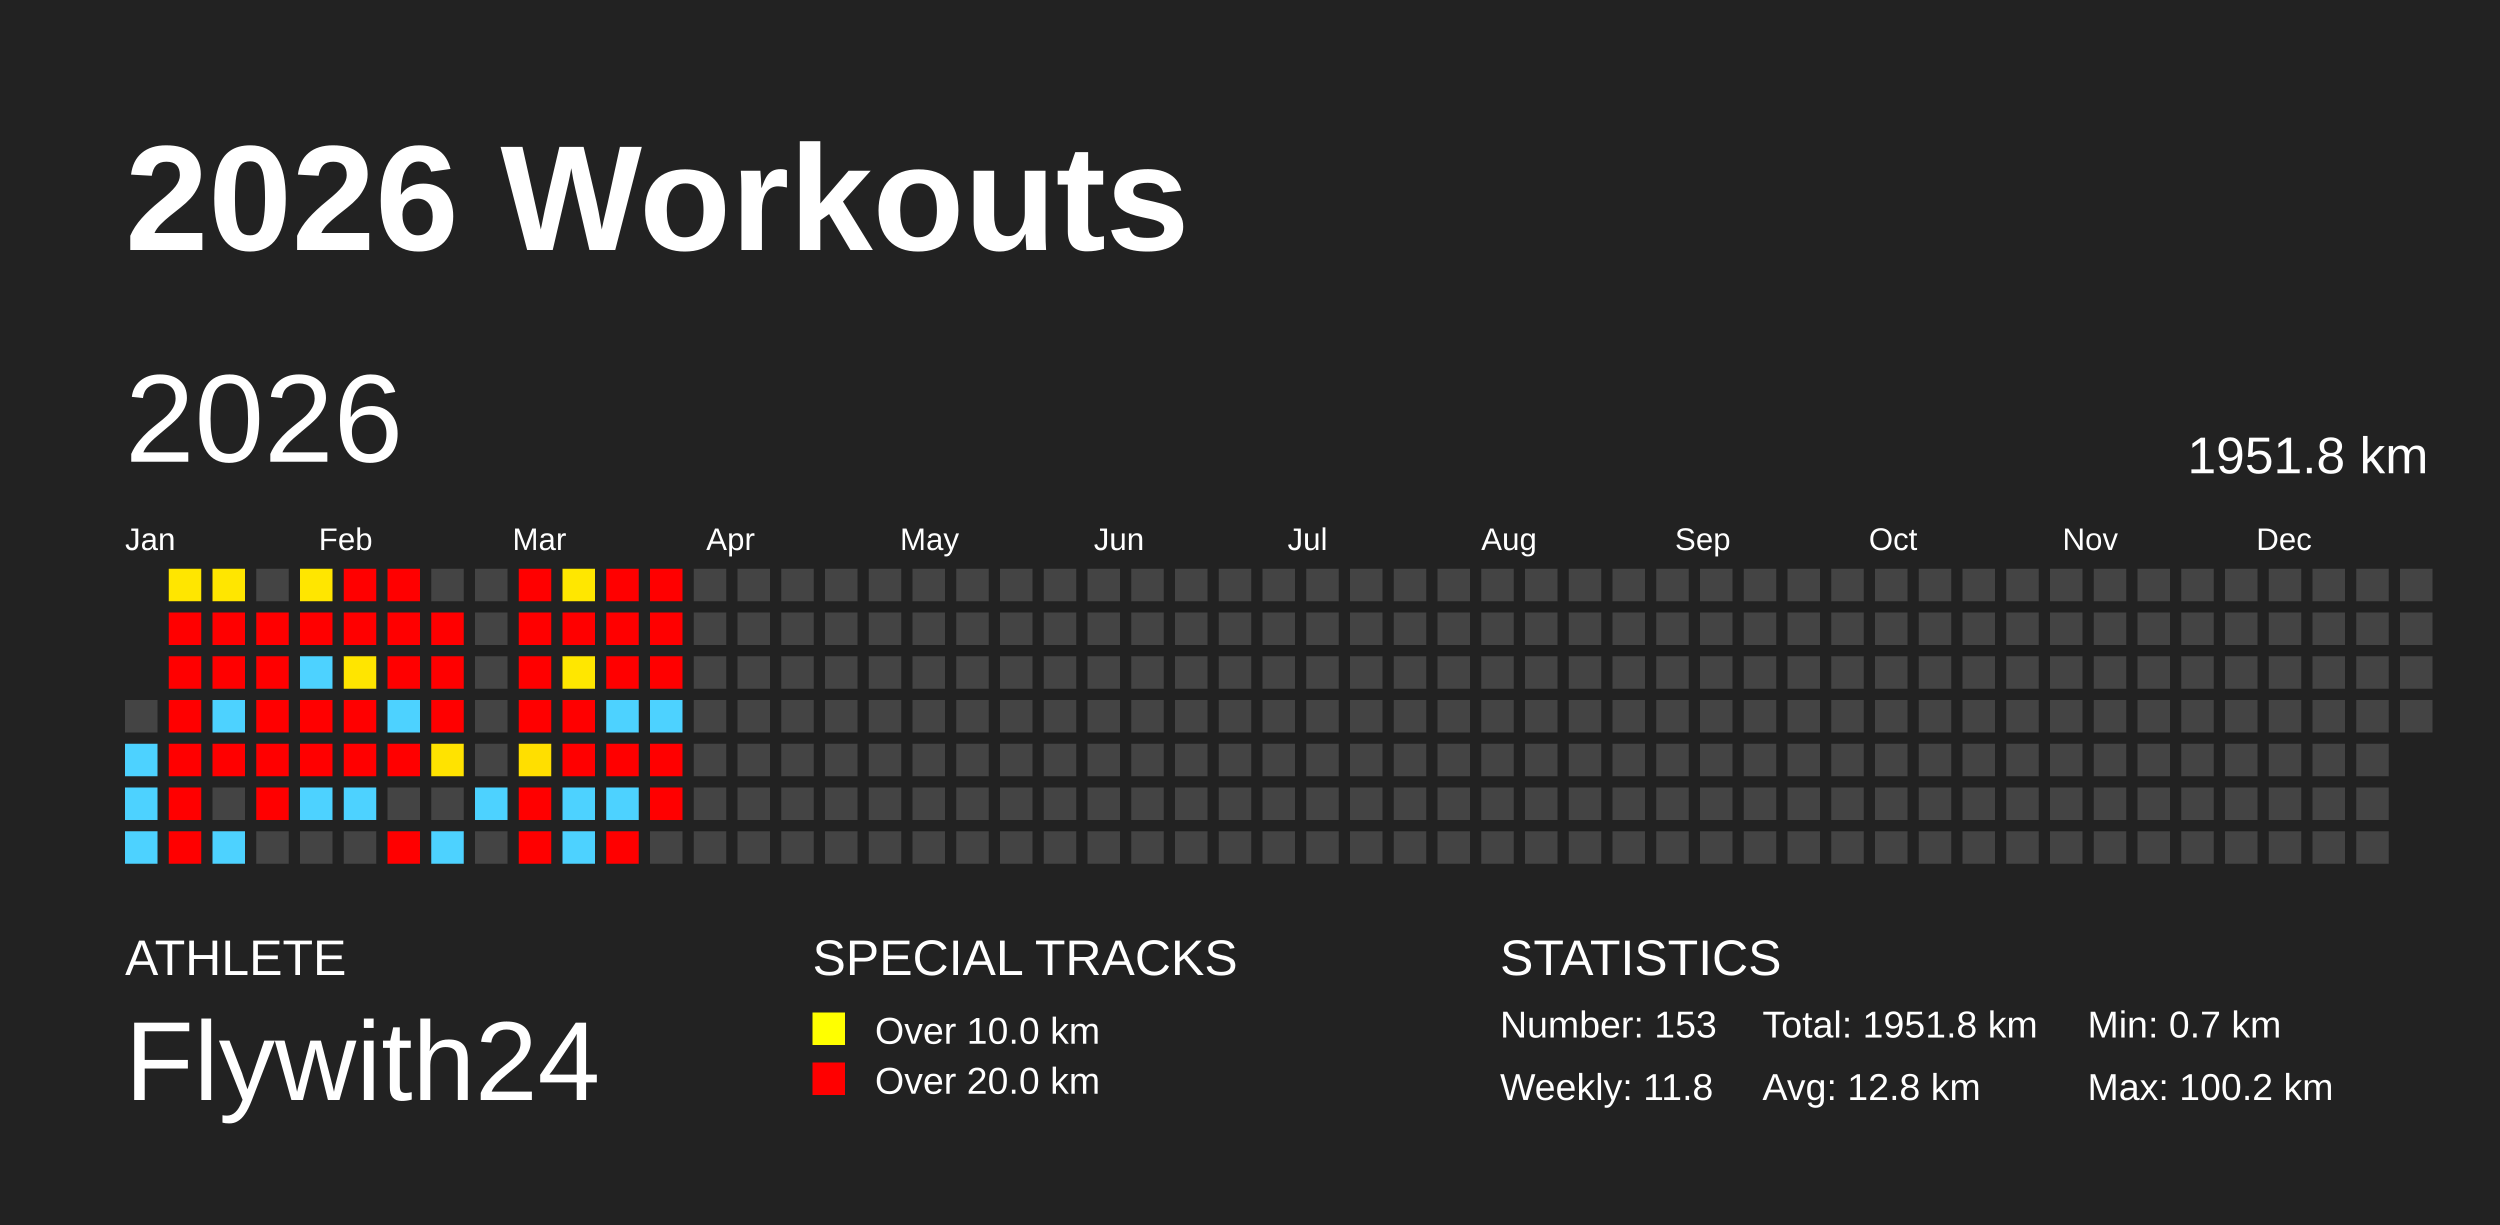
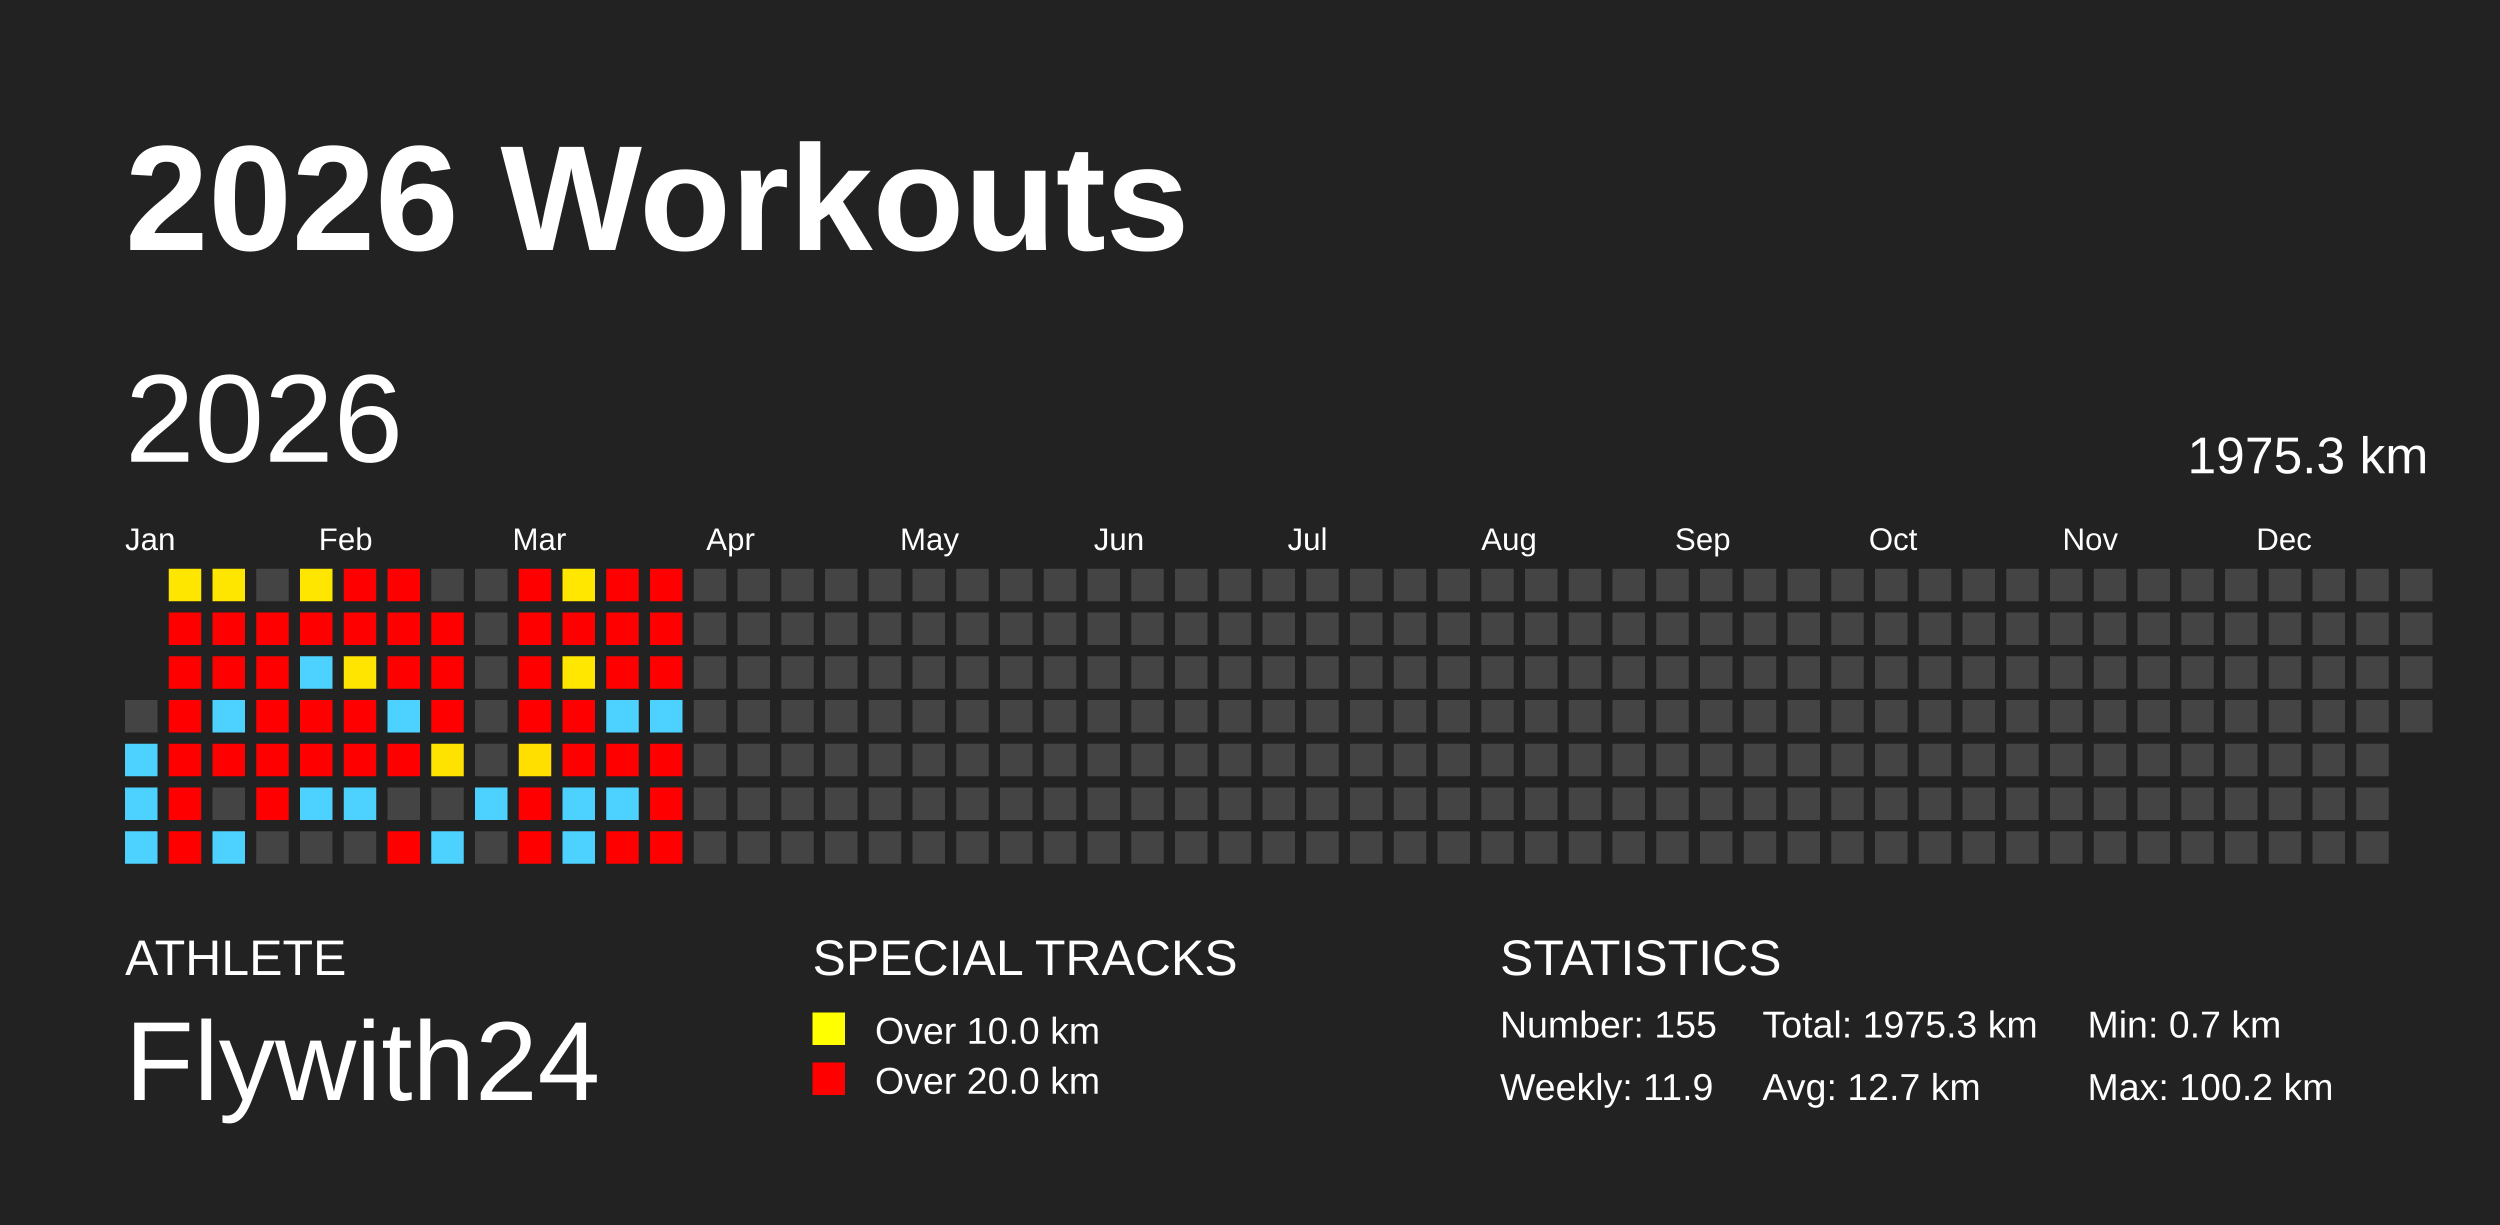
<svg xmlns="http://www.w3.org/2000/svg" baseProfile="full" height="98mm" version="1.1" viewBox="0,0,200,98" width="200mm">
  <defs />
  <rect fill="#222222" height="98" width="200" x="0" y="0" />
  <text fill="#FFFFFF" style="font-size:12px; font-family:Arial; font-weight:bold;" x="10" y="20">2026 Workouts</text>
  <text fill="#FFFFFF" style="font-size:4px; font-family:Arial" x="10" y="78">ATHLETE</text>
  <text fill="#FFFFFF" style="font-size:9px; font-family:Arial" x="10" y="88">Flywith24</text>
  <text fill="#FFFFFF" style="font-size:4px; font-family:Arial" x="65" y="78">SPECIAL TRACKS</text>
  <rect fill="yellow" height="2.6" width="2.6" x="65" y="81" />
  <text fill="#FFFFFF" style="font-size:3px; font-family:Arial" x="70" y="83.5">Over 10.0 km</text>
  <rect fill="red" height="2.6" width="2.6" x="65" y="85" />
  <text fill="#FFFFFF" style="font-size:3px; font-family:Arial" x="70" y="87.5">Over 20.0 km</text>
  <text fill="#FFFFFF" style="font-size:4px; font-family:Arial" x="120" y="78">STATISTICS</text>
-   <text fill="#FFFFFF" style="font-size:3px; font-family:Arial" x="120" y="83">Number: 153</text>
-   <text fill="#FFFFFF" style="font-size:3px; font-family:Arial" x="120" y="88">Weekly: 11.8</text>
-   <text fill="#FFFFFF" style="font-size:3px; font-family:Arial" x="141" y="83">Total: 1951.8 km</text>
-   <text fill="#FFFFFF" style="font-size:3px; font-family:Arial" x="141" y="88">Avg: 12.8 km</text>
+   <text fill="#FFFFFF" style="font-size:3px; font-family:Arial" x="120" y="83">Number: 155</text>
+   <text fill="#FFFFFF" style="font-size:3px; font-family:Arial" x="120" y="88">Weekly: 11.9</text>
+   <text fill="#FFFFFF" style="font-size:3px; font-family:Arial" x="141" y="83">Total: 1975.3 km</text>
+   <text fill="#FFFFFF" style="font-size:3px; font-family:Arial" x="141" y="88">Avg: 12.7 km</text>
  <text fill="#FFFFFF" style="font-size:3px; font-family:Arial" x="167" y="83">Min: 0.7 km</text>
  <text fill="#FFFFFF" style="font-size:3px; font-family:Arial" x="167" y="88">Max: 100.2 km</text>
  <text dominant-baseline="hanging" fill="#FFFFFF" style="font-size:10.0px; font-family:Arial;" x="10" y="30">2026</text>
-   <text dominant-baseline="hanging" fill="#FFFFFF" style="font-size:4.125px; font-family:Arial;" x="175" y="35">1951.8 km</text>
+   <text dominant-baseline="hanging" fill="#FFFFFF" style="font-size:4.125px; font-family:Arial;" x="175" y="35">1975.3 km</text>
  <text fill="#FFFFFF" style="font-size:2.5px; font-family:Arial" x="10.0" y="44">Jan</text>
  <text fill="#FFFFFF" style="font-size:2.5px; font-family:Arial" x="25.5" y="44">Feb</text>
  <text fill="#FFFFFF" style="font-size:2.5px; font-family:Arial" x="41.0" y="44">Mar</text>
  <text fill="#FFFFFF" style="font-size:2.5px; font-family:Arial" x="56.5" y="44">Apr</text>
  <text fill="#FFFFFF" style="font-size:2.5px; font-family:Arial" x="72.0" y="44">May</text>
  <text fill="#FFFFFF" style="font-size:2.5px; font-family:Arial" x="87.5" y="44">Jun</text>
  <text fill="#FFFFFF" style="font-size:2.5px; font-family:Arial" x="103.0" y="44">Jul</text>
  <text fill="#FFFFFF" style="font-size:2.5px; font-family:Arial" x="118.5" y="44">Aug</text>
  <text fill="#FFFFFF" style="font-size:2.5px; font-family:Arial" x="134.0" y="44">Sep</text>
  <text fill="#FFFFFF" style="font-size:2.5px; font-family:Arial" x="149.5" y="44">Oct</text>
  <text fill="#FFFFFF" style="font-size:2.5px; font-family:Arial" x="165.0" y="44">Nov</text>
  <text fill="#FFFFFF" style="font-size:2.5px; font-family:Arial" x="180.5" y="44">Dec</text>
  <rect fill="#444444" height="2.6" width="2.6" x="10.0" y="56.0" />
  <rect fill="#4dd2ff" height="2.6" width="2.6" x="10.0" y="59.5" />
  <rect fill="#4dd2ff" height="2.6" width="2.6" x="10.0" y="63.0" />
  <rect fill="#4dd2ff" height="2.6" width="2.6" x="10.0" y="66.5" />
  <rect fill="#ffe600" height="2.6" width="2.6" x="13.5" y="45.5" />
  <rect fill="red" height="2.6" width="2.6" x="13.5" y="49.0" />
  <rect fill="red" height="2.6" width="2.6" x="13.5" y="52.5" />
  <rect fill="red" height="2.6" width="2.6" x="13.5" y="56.0" />
  <rect fill="red" height="2.6" width="2.6" x="13.5" y="59.5" />
  <rect fill="red" height="2.6" width="2.6" x="13.5" y="63.0" />
  <rect fill="red" height="2.6" width="2.6" x="13.5" y="66.5" />
  <rect fill="#ffe600" height="2.6" width="2.6" x="17.0" y="45.5" />
  <rect fill="red" height="2.6" width="2.6" x="17.0" y="49.0" />
  <rect fill="red" height="2.6" width="2.6" x="17.0" y="52.5" />
  <rect fill="#4dd2ff" height="2.6" width="2.6" x="17.0" y="56.0" />
  <rect fill="red" height="2.6" width="2.6" x="17.0" y="59.5" />
  <rect fill="#444444" height="2.6" width="2.6" x="17.0" y="63.0" />
  <rect fill="#4dd2ff" height="2.6" width="2.6" x="17.0" y="66.5" />
  <rect fill="#444444" height="2.6" width="2.6" x="20.5" y="45.5" />
  <rect fill="red" height="2.6" width="2.6" x="20.5" y="49.0" />
  <rect fill="red" height="2.6" width="2.6" x="20.5" y="52.5" />
  <rect fill="red" height="2.6" width="2.6" x="20.5" y="56.0" />
  <rect fill="red" height="2.6" width="2.6" x="20.5" y="59.5" />
  <rect fill="red" height="2.6" width="2.6" x="20.5" y="63.0" />
  <rect fill="#444444" height="2.6" width="2.6" x="20.5" y="66.5" />
  <rect fill="#ffe600" height="2.6" width="2.6" x="24.0" y="45.5" />
  <rect fill="red" height="2.6" width="2.6" x="24.0" y="49.0" />
  <rect fill="#4dd2ff" height="2.6" width="2.6" x="24.0" y="52.5" />
  <rect fill="red" height="2.6" width="2.6" x="24.0" y="56.0" />
  <rect fill="red" height="2.6" width="2.6" x="24.0" y="59.5" />
  <rect fill="#4dd2ff" height="2.6" width="2.6" x="24.0" y="63.0" />
  <rect fill="#444444" height="2.6" width="2.6" x="24.0" y="66.5" />
  <rect fill="red" height="2.6" width="2.6" x="27.5" y="45.5" />
  <rect fill="red" height="2.6" width="2.6" x="27.5" y="49.0" />
  <rect fill="#ffe500" height="2.6" width="2.6" x="27.5" y="52.5" />
  <rect fill="red" height="2.6" width="2.6" x="27.5" y="56.0" />
  <rect fill="red" height="2.6" width="2.6" x="27.5" y="59.5" />
  <rect fill="#4dd2ff" height="2.6" width="2.6" x="27.5" y="63.0" />
  <rect fill="#444444" height="2.6" width="2.6" x="27.5" y="66.5" />
  <rect fill="red" height="2.6" width="2.6" x="31.0" y="45.5" />
  <rect fill="red" height="2.6" width="2.6" x="31.0" y="49.0" />
  <rect fill="red" height="2.6" width="2.6" x="31.0" y="52.5" />
  <rect fill="#4dd2ff" height="2.6" width="2.6" x="31.0" y="56.0" />
  <rect fill="red" height="2.6" width="2.6" x="31.0" y="59.5" />
  <rect fill="#444444" height="2.6" width="2.6" x="31.0" y="63.0" />
  <rect fill="red" height="2.6" width="2.6" x="31.0" y="66.5" />
  <rect fill="#444444" height="2.6" width="2.6" x="34.5" y="45.5" />
  <rect fill="red" height="2.6" width="2.6" x="34.5" y="49.0" />
  <rect fill="red" height="2.6" width="2.6" x="34.5" y="52.5" />
  <rect fill="red" height="2.6" width="2.6" x="34.5" y="56.0" />
  <rect fill="#ffe300" height="2.6" width="2.6" x="34.5" y="59.5" />
  <rect fill="#444444" height="2.6" width="2.6" x="34.5" y="63.0" />
  <rect fill="#4dd2ff" height="2.6" width="2.6" x="34.5" y="66.5" />
  <rect fill="#444444" height="2.6" width="2.6" x="38.0" y="45.5" />
  <rect fill="#444444" height="2.6" width="2.6" x="38.0" y="49.0" />
  <rect fill="#444444" height="2.6" width="2.6" x="38.0" y="52.5" />
  <rect fill="#444444" height="2.6" width="2.6" x="38.0" y="56.0" />
  <rect fill="#444444" height="2.6" width="2.6" x="38.0" y="59.5" />
  <rect fill="#4dd2ff" height="2.6" width="2.6" x="38.0" y="63.0" />
  <rect fill="#444444" height="2.6" width="2.6" x="38.0" y="66.5" />
  <rect fill="red" height="2.6" width="2.6" x="41.5" y="45.5" />
  <rect fill="red" height="2.6" width="2.6" x="41.5" y="49.0" />
  <rect fill="red" height="2.6" width="2.6" x="41.5" y="52.5" />
  <rect fill="red" height="2.6" width="2.6" x="41.5" y="56.0" />
  <rect fill="#ffdf00" height="2.6" width="2.6" x="41.5" y="59.5" />
  <rect fill="red" height="2.6" width="2.6" x="41.5" y="63.0" />
  <rect fill="red" height="2.6" width="2.6" x="41.5" y="66.5" />
  <rect fill="#ffe700" height="2.6" width="2.6" x="45.0" y="45.5" />
  <rect fill="red" height="2.6" width="2.6" x="45.0" y="49.0" />
  <rect fill="#ffe700" height="2.6" width="2.6" x="45.0" y="52.5" />
  <rect fill="red" height="2.6" width="2.6" x="45.0" y="56.0" />
  <rect fill="red" height="2.6" width="2.6" x="45.0" y="59.5" />
  <rect fill="#4dd2ff" height="2.6" width="2.6" x="45.0" y="63.0" />
  <rect fill="#4dd2ff" height="2.6" width="2.6" x="45.0" y="66.5" />
  <rect fill="red" height="2.6" width="2.6" x="48.5" y="45.5" />
  <rect fill="red" height="2.6" width="2.6" x="48.5" y="49.0" />
  <rect fill="red" height="2.6" width="2.6" x="48.5" y="52.5" />
  <rect fill="#4dd2ff" height="2.6" width="2.6" x="48.5" y="56.0" />
  <rect fill="red" height="2.6" width="2.6" x="48.5" y="59.5" />
  <rect fill="#4dd2ff" height="2.6" width="2.6" x="48.5" y="63.0" />
  <rect fill="red" height="2.6" width="2.6" x="48.5" y="66.5" />
  <rect fill="red" height="2.6" width="2.6" x="52.0" y="45.5" />
  <rect fill="red" height="2.6" width="2.6" x="52.0" y="49.0" />
  <rect fill="red" height="2.6" width="2.6" x="52.0" y="52.5" />
  <rect fill="#4dd2ff" height="2.6" width="2.6" x="52.0" y="56.0" />
  <rect fill="red" height="2.6" width="2.6" x="52.0" y="59.5" />
  <rect fill="red" height="2.6" width="2.6" x="52.0" y="63.0" />
-   <rect fill="#444444" height="2.6" width="2.6" x="52.0" y="66.5" />
+   <rect fill="red" height="2.6" width="2.6" x="52.0" y="66.5" />
  <rect fill="#444444" height="2.6" width="2.6" x="55.5" y="45.5" />
  <rect fill="#444444" height="2.6" width="2.6" x="55.5" y="49.0" />
  <rect fill="#444444" height="2.6" width="2.6" x="55.5" y="52.5" />
  <rect fill="#444444" height="2.6" width="2.6" x="55.5" y="56.0" />
  <rect fill="#444444" height="2.6" width="2.6" x="55.5" y="59.5" />
  <rect fill="#444444" height="2.6" width="2.6" x="55.5" y="63.0" />
  <rect fill="#444444" height="2.6" width="2.6" x="55.5" y="66.5" />
  <rect fill="#444444" height="2.6" width="2.6" x="59.0" y="45.5" />
  <rect fill="#444444" height="2.6" width="2.6" x="59.0" y="49.0" />
  <rect fill="#444444" height="2.6" width="2.6" x="59.0" y="52.5" />
  <rect fill="#444444" height="2.6" width="2.6" x="59.0" y="56.0" />
  <rect fill="#444444" height="2.6" width="2.6" x="59.0" y="59.5" />
  <rect fill="#444444" height="2.6" width="2.6" x="59.0" y="63.0" />
  <rect fill="#444444" height="2.6" width="2.6" x="59.0" y="66.5" />
  <rect fill="#444444" height="2.6" width="2.6" x="62.5" y="45.5" />
  <rect fill="#444444" height="2.6" width="2.6" x="62.5" y="49.0" />
  <rect fill="#444444" height="2.6" width="2.6" x="62.5" y="52.5" />
  <rect fill="#444444" height="2.6" width="2.6" x="62.5" y="56.0" />
  <rect fill="#444444" height="2.6" width="2.6" x="62.5" y="59.5" />
  <rect fill="#444444" height="2.6" width="2.6" x="62.5" y="63.0" />
  <rect fill="#444444" height="2.6" width="2.6" x="62.5" y="66.5" />
  <rect fill="#444444" height="2.6" width="2.6" x="66.0" y="45.5" />
  <rect fill="#444444" height="2.6" width="2.6" x="66.0" y="49.0" />
  <rect fill="#444444" height="2.6" width="2.6" x="66.0" y="52.5" />
  <rect fill="#444444" height="2.6" width="2.6" x="66.0" y="56.0" />
  <rect fill="#444444" height="2.6" width="2.6" x="66.0" y="59.5" />
  <rect fill="#444444" height="2.6" width="2.6" x="66.0" y="63.0" />
  <rect fill="#444444" height="2.6" width="2.6" x="66.0" y="66.5" />
  <rect fill="#444444" height="2.6" width="2.6" x="69.5" y="45.5" />
  <rect fill="#444444" height="2.6" width="2.6" x="69.5" y="49.0" />
  <rect fill="#444444" height="2.6" width="2.6" x="69.5" y="52.5" />
  <rect fill="#444444" height="2.6" width="2.6" x="69.5" y="56.0" />
  <rect fill="#444444" height="2.6" width="2.6" x="69.5" y="59.5" />
  <rect fill="#444444" height="2.6" width="2.6" x="69.5" y="63.0" />
  <rect fill="#444444" height="2.6" width="2.6" x="69.5" y="66.5" />
  <rect fill="#444444" height="2.6" width="2.6" x="73.0" y="45.5" />
  <rect fill="#444444" height="2.6" width="2.6" x="73.0" y="49.0" />
  <rect fill="#444444" height="2.6" width="2.6" x="73.0" y="52.5" />
  <rect fill="#444444" height="2.6" width="2.6" x="73.0" y="56.0" />
  <rect fill="#444444" height="2.6" width="2.6" x="73.0" y="59.5" />
  <rect fill="#444444" height="2.6" width="2.6" x="73.0" y="63.0" />
  <rect fill="#444444" height="2.6" width="2.6" x="73.0" y="66.5" />
  <rect fill="#444444" height="2.6" width="2.6" x="76.5" y="45.5" />
  <rect fill="#444444" height="2.6" width="2.6" x="76.5" y="49.0" />
  <rect fill="#444444" height="2.6" width="2.6" x="76.5" y="52.5" />
  <rect fill="#444444" height="2.6" width="2.6" x="76.5" y="56.0" />
  <rect fill="#444444" height="2.6" width="2.6" x="76.5" y="59.5" />
  <rect fill="#444444" height="2.6" width="2.6" x="76.5" y="63.0" />
  <rect fill="#444444" height="2.6" width="2.6" x="76.5" y="66.5" />
  <rect fill="#444444" height="2.6" width="2.6" x="80.0" y="45.5" />
  <rect fill="#444444" height="2.6" width="2.6" x="80.0" y="49.0" />
  <rect fill="#444444" height="2.6" width="2.6" x="80.0" y="52.5" />
  <rect fill="#444444" height="2.6" width="2.6" x="80.0" y="56.0" />
  <rect fill="#444444" height="2.6" width="2.6" x="80.0" y="59.5" />
  <rect fill="#444444" height="2.6" width="2.6" x="80.0" y="63.0" />
  <rect fill="#444444" height="2.6" width="2.6" x="80.0" y="66.5" />
  <rect fill="#444444" height="2.6" width="2.6" x="83.5" y="45.5" />
  <rect fill="#444444" height="2.6" width="2.6" x="83.5" y="49.0" />
  <rect fill="#444444" height="2.6" width="2.6" x="83.5" y="52.5" />
  <rect fill="#444444" height="2.6" width="2.6" x="83.5" y="56.0" />
  <rect fill="#444444" height="2.6" width="2.6" x="83.5" y="59.5" />
  <rect fill="#444444" height="2.6" width="2.6" x="83.5" y="63.0" />
  <rect fill="#444444" height="2.6" width="2.6" x="83.5" y="66.5" />
  <rect fill="#444444" height="2.6" width="2.6" x="87.0" y="45.5" />
  <rect fill="#444444" height="2.6" width="2.6" x="87.0" y="49.0" />
  <rect fill="#444444" height="2.6" width="2.6" x="87.0" y="52.5" />
  <rect fill="#444444" height="2.6" width="2.6" x="87.0" y="56.0" />
  <rect fill="#444444" height="2.6" width="2.6" x="87.0" y="59.5" />
  <rect fill="#444444" height="2.6" width="2.6" x="87.0" y="63.0" />
  <rect fill="#444444" height="2.6" width="2.6" x="87.0" y="66.5" />
  <rect fill="#444444" height="2.6" width="2.6" x="90.5" y="45.5" />
  <rect fill="#444444" height="2.6" width="2.6" x="90.5" y="49.0" />
  <rect fill="#444444" height="2.6" width="2.6" x="90.5" y="52.5" />
  <rect fill="#444444" height="2.6" width="2.6" x="90.5" y="56.0" />
  <rect fill="#444444" height="2.6" width="2.6" x="90.5" y="59.5" />
  <rect fill="#444444" height="2.6" width="2.6" x="90.5" y="63.0" />
  <rect fill="#444444" height="2.6" width="2.6" x="90.5" y="66.5" />
  <rect fill="#444444" height="2.6" width="2.6" x="94.0" y="45.5" />
  <rect fill="#444444" height="2.6" width="2.6" x="94.0" y="49.0" />
  <rect fill="#444444" height="2.6" width="2.6" x="94.0" y="52.5" />
  <rect fill="#444444" height="2.6" width="2.6" x="94.0" y="56.0" />
  <rect fill="#444444" height="2.6" width="2.6" x="94.0" y="59.5" />
  <rect fill="#444444" height="2.6" width="2.6" x="94.0" y="63.0" />
  <rect fill="#444444" height="2.6" width="2.6" x="94.0" y="66.5" />
  <rect fill="#444444" height="2.6" width="2.6" x="97.5" y="45.5" />
  <rect fill="#444444" height="2.6" width="2.6" x="97.5" y="49.0" />
  <rect fill="#444444" height="2.6" width="2.6" x="97.5" y="52.5" />
  <rect fill="#444444" height="2.6" width="2.6" x="97.5" y="56.0" />
  <rect fill="#444444" height="2.6" width="2.6" x="97.5" y="59.5" />
  <rect fill="#444444" height="2.6" width="2.6" x="97.5" y="63.0" />
  <rect fill="#444444" height="2.6" width="2.6" x="97.5" y="66.5" />
  <rect fill="#444444" height="2.6" width="2.6" x="101.0" y="45.5" />
  <rect fill="#444444" height="2.6" width="2.6" x="101.0" y="49.0" />
  <rect fill="#444444" height="2.6" width="2.6" x="101.0" y="52.5" />
  <rect fill="#444444" height="2.6" width="2.6" x="101.0" y="56.0" />
  <rect fill="#444444" height="2.6" width="2.6" x="101.0" y="59.5" />
  <rect fill="#444444" height="2.6" width="2.6" x="101.0" y="63.0" />
  <rect fill="#444444" height="2.6" width="2.6" x="101.0" y="66.5" />
  <rect fill="#444444" height="2.6" width="2.6" x="104.5" y="45.5" />
  <rect fill="#444444" height="2.6" width="2.6" x="104.5" y="49.0" />
  <rect fill="#444444" height="2.6" width="2.6" x="104.5" y="52.5" />
  <rect fill="#444444" height="2.6" width="2.6" x="104.5" y="56.0" />
  <rect fill="#444444" height="2.6" width="2.6" x="104.5" y="59.5" />
  <rect fill="#444444" height="2.6" width="2.6" x="104.5" y="63.0" />
  <rect fill="#444444" height="2.6" width="2.6" x="104.5" y="66.5" />
  <rect fill="#444444" height="2.6" width="2.6" x="108.0" y="45.5" />
  <rect fill="#444444" height="2.6" width="2.6" x="108.0" y="49.0" />
  <rect fill="#444444" height="2.6" width="2.6" x="108.0" y="52.5" />
  <rect fill="#444444" height="2.6" width="2.6" x="108.0" y="56.0" />
  <rect fill="#444444" height="2.6" width="2.6" x="108.0" y="59.5" />
  <rect fill="#444444" height="2.6" width="2.6" x="108.0" y="63.0" />
  <rect fill="#444444" height="2.6" width="2.6" x="108.0" y="66.5" />
  <rect fill="#444444" height="2.6" width="2.6" x="111.5" y="45.5" />
  <rect fill="#444444" height="2.6" width="2.6" x="111.5" y="49.0" />
  <rect fill="#444444" height="2.6" width="2.6" x="111.5" y="52.5" />
  <rect fill="#444444" height="2.6" width="2.6" x="111.5" y="56.0" />
  <rect fill="#444444" height="2.6" width="2.6" x="111.5" y="59.5" />
  <rect fill="#444444" height="2.6" width="2.6" x="111.5" y="63.0" />
  <rect fill="#444444" height="2.6" width="2.6" x="111.5" y="66.5" />
  <rect fill="#444444" height="2.6" width="2.6" x="115.0" y="45.5" />
  <rect fill="#444444" height="2.6" width="2.6" x="115.0" y="49.0" />
  <rect fill="#444444" height="2.6" width="2.6" x="115.0" y="52.5" />
  <rect fill="#444444" height="2.6" width="2.6" x="115.0" y="56.0" />
  <rect fill="#444444" height="2.6" width="2.6" x="115.0" y="59.5" />
  <rect fill="#444444" height="2.6" width="2.6" x="115.0" y="63.0" />
  <rect fill="#444444" height="2.6" width="2.6" x="115.0" y="66.5" />
  <rect fill="#444444" height="2.6" width="2.6" x="118.5" y="45.5" />
  <rect fill="#444444" height="2.6" width="2.6" x="118.5" y="49.0" />
  <rect fill="#444444" height="2.6" width="2.6" x="118.5" y="52.5" />
  <rect fill="#444444" height="2.6" width="2.6" x="118.5" y="56.0" />
  <rect fill="#444444" height="2.6" width="2.6" x="118.5" y="59.5" />
  <rect fill="#444444" height="2.6" width="2.6" x="118.5" y="63.0" />
  <rect fill="#444444" height="2.6" width="2.6" x="118.5" y="66.5" />
  <rect fill="#444444" height="2.6" width="2.6" x="122.0" y="45.5" />
  <rect fill="#444444" height="2.6" width="2.6" x="122.0" y="49.0" />
  <rect fill="#444444" height="2.6" width="2.6" x="122.0" y="52.5" />
  <rect fill="#444444" height="2.6" width="2.6" x="122.0" y="56.0" />
  <rect fill="#444444" height="2.6" width="2.6" x="122.0" y="59.5" />
  <rect fill="#444444" height="2.6" width="2.6" x="122.0" y="63.0" />
  <rect fill="#444444" height="2.6" width="2.6" x="122.0" y="66.5" />
  <rect fill="#444444" height="2.6" width="2.6" x="125.5" y="45.5" />
  <rect fill="#444444" height="2.6" width="2.6" x="125.5" y="49.0" />
  <rect fill="#444444" height="2.6" width="2.6" x="125.5" y="52.5" />
  <rect fill="#444444" height="2.6" width="2.6" x="125.5" y="56.0" />
  <rect fill="#444444" height="2.6" width="2.6" x="125.5" y="59.5" />
  <rect fill="#444444" height="2.6" width="2.6" x="125.5" y="63.0" />
  <rect fill="#444444" height="2.6" width="2.6" x="125.5" y="66.5" />
  <rect fill="#444444" height="2.6" width="2.6" x="129.0" y="45.5" />
  <rect fill="#444444" height="2.6" width="2.6" x="129.0" y="49.0" />
  <rect fill="#444444" height="2.6" width="2.6" x="129.0" y="52.5" />
  <rect fill="#444444" height="2.6" width="2.6" x="129.0" y="56.0" />
  <rect fill="#444444" height="2.6" width="2.6" x="129.0" y="59.5" />
  <rect fill="#444444" height="2.6" width="2.6" x="129.0" y="63.0" />
  <rect fill="#444444" height="2.6" width="2.6" x="129.0" y="66.5" />
  <rect fill="#444444" height="2.6" width="2.6" x="132.5" y="45.5" />
  <rect fill="#444444" height="2.6" width="2.6" x="132.5" y="49.0" />
  <rect fill="#444444" height="2.6" width="2.6" x="132.5" y="52.5" />
  <rect fill="#444444" height="2.6" width="2.6" x="132.5" y="56.0" />
  <rect fill="#444444" height="2.6" width="2.6" x="132.5" y="59.5" />
  <rect fill="#444444" height="2.6" width="2.6" x="132.5" y="63.0" />
  <rect fill="#444444" height="2.6" width="2.6" x="132.5" y="66.5" />
  <rect fill="#444444" height="2.6" width="2.6" x="136.0" y="45.5" />
  <rect fill="#444444" height="2.6" width="2.6" x="136.0" y="49.0" />
  <rect fill="#444444" height="2.6" width="2.6" x="136.0" y="52.5" />
  <rect fill="#444444" height="2.6" width="2.6" x="136.0" y="56.0" />
  <rect fill="#444444" height="2.6" width="2.6" x="136.0" y="59.5" />
  <rect fill="#444444" height="2.6" width="2.6" x="136.0" y="63.0" />
  <rect fill="#444444" height="2.6" width="2.6" x="136.0" y="66.5" />
  <rect fill="#444444" height="2.6" width="2.6" x="139.5" y="45.5" />
  <rect fill="#444444" height="2.6" width="2.6" x="139.5" y="49.0" />
  <rect fill="#444444" height="2.6" width="2.6" x="139.5" y="52.5" />
  <rect fill="#444444" height="2.6" width="2.6" x="139.5" y="56.0" />
  <rect fill="#444444" height="2.6" width="2.6" x="139.5" y="59.5" />
  <rect fill="#444444" height="2.6" width="2.6" x="139.5" y="63.0" />
  <rect fill="#444444" height="2.6" width="2.6" x="139.5" y="66.5" />
  <rect fill="#444444" height="2.6" width="2.6" x="143.0" y="45.5" />
  <rect fill="#444444" height="2.6" width="2.6" x="143.0" y="49.0" />
  <rect fill="#444444" height="2.6" width="2.6" x="143.0" y="52.5" />
  <rect fill="#444444" height="2.6" width="2.6" x="143.0" y="56.0" />
  <rect fill="#444444" height="2.6" width="2.6" x="143.0" y="59.5" />
  <rect fill="#444444" height="2.6" width="2.6" x="143.0" y="63.0" />
  <rect fill="#444444" height="2.6" width="2.6" x="143.0" y="66.5" />
  <rect fill="#444444" height="2.6" width="2.6" x="146.5" y="45.5" />
  <rect fill="#444444" height="2.6" width="2.6" x="146.5" y="49.0" />
  <rect fill="#444444" height="2.6" width="2.6" x="146.5" y="52.5" />
  <rect fill="#444444" height="2.6" width="2.6" x="146.5" y="56.0" />
  <rect fill="#444444" height="2.6" width="2.6" x="146.5" y="59.5" />
  <rect fill="#444444" height="2.6" width="2.6" x="146.5" y="63.0" />
  <rect fill="#444444" height="2.6" width="2.6" x="146.5" y="66.5" />
  <rect fill="#444444" height="2.6" width="2.6" x="150.0" y="45.5" />
  <rect fill="#444444" height="2.6" width="2.6" x="150.0" y="49.0" />
  <rect fill="#444444" height="2.6" width="2.6" x="150.0" y="52.5" />
  <rect fill="#444444" height="2.6" width="2.6" x="150.0" y="56.0" />
  <rect fill="#444444" height="2.6" width="2.6" x="150.0" y="59.5" />
  <rect fill="#444444" height="2.6" width="2.6" x="150.0" y="63.0" />
  <rect fill="#444444" height="2.6" width="2.6" x="150.0" y="66.5" />
  <rect fill="#444444" height="2.6" width="2.6" x="153.5" y="45.5" />
  <rect fill="#444444" height="2.6" width="2.6" x="153.5" y="49.0" />
  <rect fill="#444444" height="2.6" width="2.6" x="153.5" y="52.5" />
  <rect fill="#444444" height="2.6" width="2.6" x="153.5" y="56.0" />
  <rect fill="#444444" height="2.6" width="2.6" x="153.5" y="59.5" />
  <rect fill="#444444" height="2.6" width="2.6" x="153.5" y="63.0" />
  <rect fill="#444444" height="2.6" width="2.6" x="153.5" y="66.5" />
  <rect fill="#444444" height="2.6" width="2.6" x="157.0" y="45.5" />
  <rect fill="#444444" height="2.6" width="2.6" x="157.0" y="49.0" />
  <rect fill="#444444" height="2.6" width="2.6" x="157.0" y="52.5" />
  <rect fill="#444444" height="2.6" width="2.6" x="157.0" y="56.0" />
  <rect fill="#444444" height="2.6" width="2.6" x="157.0" y="59.5" />
  <rect fill="#444444" height="2.6" width="2.6" x="157.0" y="63.0" />
  <rect fill="#444444" height="2.6" width="2.6" x="157.0" y="66.5" />
  <rect fill="#444444" height="2.6" width="2.6" x="160.5" y="45.5" />
  <rect fill="#444444" height="2.6" width="2.6" x="160.5" y="49.0" />
  <rect fill="#444444" height="2.6" width="2.6" x="160.5" y="52.5" />
  <rect fill="#444444" height="2.6" width="2.6" x="160.5" y="56.0" />
  <rect fill="#444444" height="2.6" width="2.6" x="160.5" y="59.5" />
  <rect fill="#444444" height="2.6" width="2.6" x="160.5" y="63.0" />
  <rect fill="#444444" height="2.6" width="2.6" x="160.5" y="66.5" />
  <rect fill="#444444" height="2.6" width="2.6" x="164.0" y="45.5" />
  <rect fill="#444444" height="2.6" width="2.6" x="164.0" y="49.0" />
  <rect fill="#444444" height="2.6" width="2.6" x="164.0" y="52.5" />
  <rect fill="#444444" height="2.6" width="2.6" x="164.0" y="56.0" />
  <rect fill="#444444" height="2.6" width="2.6" x="164.0" y="59.5" />
  <rect fill="#444444" height="2.6" width="2.6" x="164.0" y="63.0" />
  <rect fill="#444444" height="2.6" width="2.6" x="164.0" y="66.5" />
  <rect fill="#444444" height="2.6" width="2.6" x="167.5" y="45.5" />
  <rect fill="#444444" height="2.6" width="2.6" x="167.5" y="49.0" />
  <rect fill="#444444" height="2.6" width="2.6" x="167.5" y="52.5" />
  <rect fill="#444444" height="2.6" width="2.6" x="167.5" y="56.0" />
  <rect fill="#444444" height="2.6" width="2.6" x="167.5" y="59.5" />
  <rect fill="#444444" height="2.6" width="2.6" x="167.5" y="63.0" />
  <rect fill="#444444" height="2.6" width="2.6" x="167.5" y="66.5" />
  <rect fill="#444444" height="2.6" width="2.6" x="171.0" y="45.5" />
  <rect fill="#444444" height="2.6" width="2.6" x="171.0" y="49.0" />
  <rect fill="#444444" height="2.6" width="2.6" x="171.0" y="52.5" />
  <rect fill="#444444" height="2.6" width="2.6" x="171.0" y="56.0" />
  <rect fill="#444444" height="2.6" width="2.6" x="171.0" y="59.5" />
  <rect fill="#444444" height="2.6" width="2.6" x="171.0" y="63.0" />
  <rect fill="#444444" height="2.6" width="2.6" x="171.0" y="66.5" />
  <rect fill="#444444" height="2.6" width="2.6" x="174.5" y="45.5" />
  <rect fill="#444444" height="2.6" width="2.6" x="174.5" y="49.0" />
  <rect fill="#444444" height="2.6" width="2.6" x="174.5" y="52.5" />
  <rect fill="#444444" height="2.6" width="2.6" x="174.5" y="56.0" />
  <rect fill="#444444" height="2.6" width="2.6" x="174.5" y="59.5" />
  <rect fill="#444444" height="2.6" width="2.6" x="174.5" y="63.0" />
  <rect fill="#444444" height="2.6" width="2.6" x="174.5" y="66.5" />
  <rect fill="#444444" height="2.6" width="2.6" x="178.0" y="45.5" />
  <rect fill="#444444" height="2.6" width="2.6" x="178.0" y="49.0" />
  <rect fill="#444444" height="2.6" width="2.6" x="178.0" y="52.5" />
  <rect fill="#444444" height="2.6" width="2.6" x="178.0" y="56.0" />
  <rect fill="#444444" height="2.6" width="2.6" x="178.0" y="59.5" />
  <rect fill="#444444" height="2.6" width="2.6" x="178.0" y="63.0" />
  <rect fill="#444444" height="2.6" width="2.6" x="178.0" y="66.5" />
  <rect fill="#444444" height="2.6" width="2.6" x="181.5" y="45.5" />
  <rect fill="#444444" height="2.6" width="2.6" x="181.5" y="49.0" />
  <rect fill="#444444" height="2.6" width="2.6" x="181.5" y="52.5" />
  <rect fill="#444444" height="2.6" width="2.6" x="181.5" y="56.0" />
  <rect fill="#444444" height="2.6" width="2.6" x="181.5" y="59.5" />
  <rect fill="#444444" height="2.6" width="2.6" x="181.5" y="63.0" />
  <rect fill="#444444" height="2.6" width="2.6" x="181.5" y="66.5" />
  <rect fill="#444444" height="2.6" width="2.6" x="185.0" y="45.5" />
  <rect fill="#444444" height="2.6" width="2.6" x="185.0" y="49.0" />
  <rect fill="#444444" height="2.6" width="2.6" x="185.0" y="52.5" />
  <rect fill="#444444" height="2.6" width="2.6" x="185.0" y="56.0" />
  <rect fill="#444444" height="2.6" width="2.6" x="185.0" y="59.5" />
  <rect fill="#444444" height="2.6" width="2.6" x="185.0" y="63.0" />
  <rect fill="#444444" height="2.6" width="2.6" x="185.0" y="66.5" />
  <rect fill="#444444" height="2.6" width="2.6" x="188.5" y="45.5" />
  <rect fill="#444444" height="2.6" width="2.6" x="188.5" y="49.0" />
  <rect fill="#444444" height="2.6" width="2.6" x="188.5" y="52.5" />
  <rect fill="#444444" height="2.6" width="2.6" x="188.5" y="56.0" />
  <rect fill="#444444" height="2.6" width="2.6" x="188.5" y="59.5" />
  <rect fill="#444444" height="2.6" width="2.6" x="188.5" y="63.0" />
  <rect fill="#444444" height="2.6" width="2.6" x="188.5" y="66.5" />
  <rect fill="#444444" height="2.6" width="2.6" x="192.0" y="45.5" />
  <rect fill="#444444" height="2.6" width="2.6" x="192.0" y="49.0" />
  <rect fill="#444444" height="2.6" width="2.6" x="192.0" y="52.5" />
  <rect fill="#444444" height="2.6" width="2.6" x="192.0" y="56.0" />
</svg>
